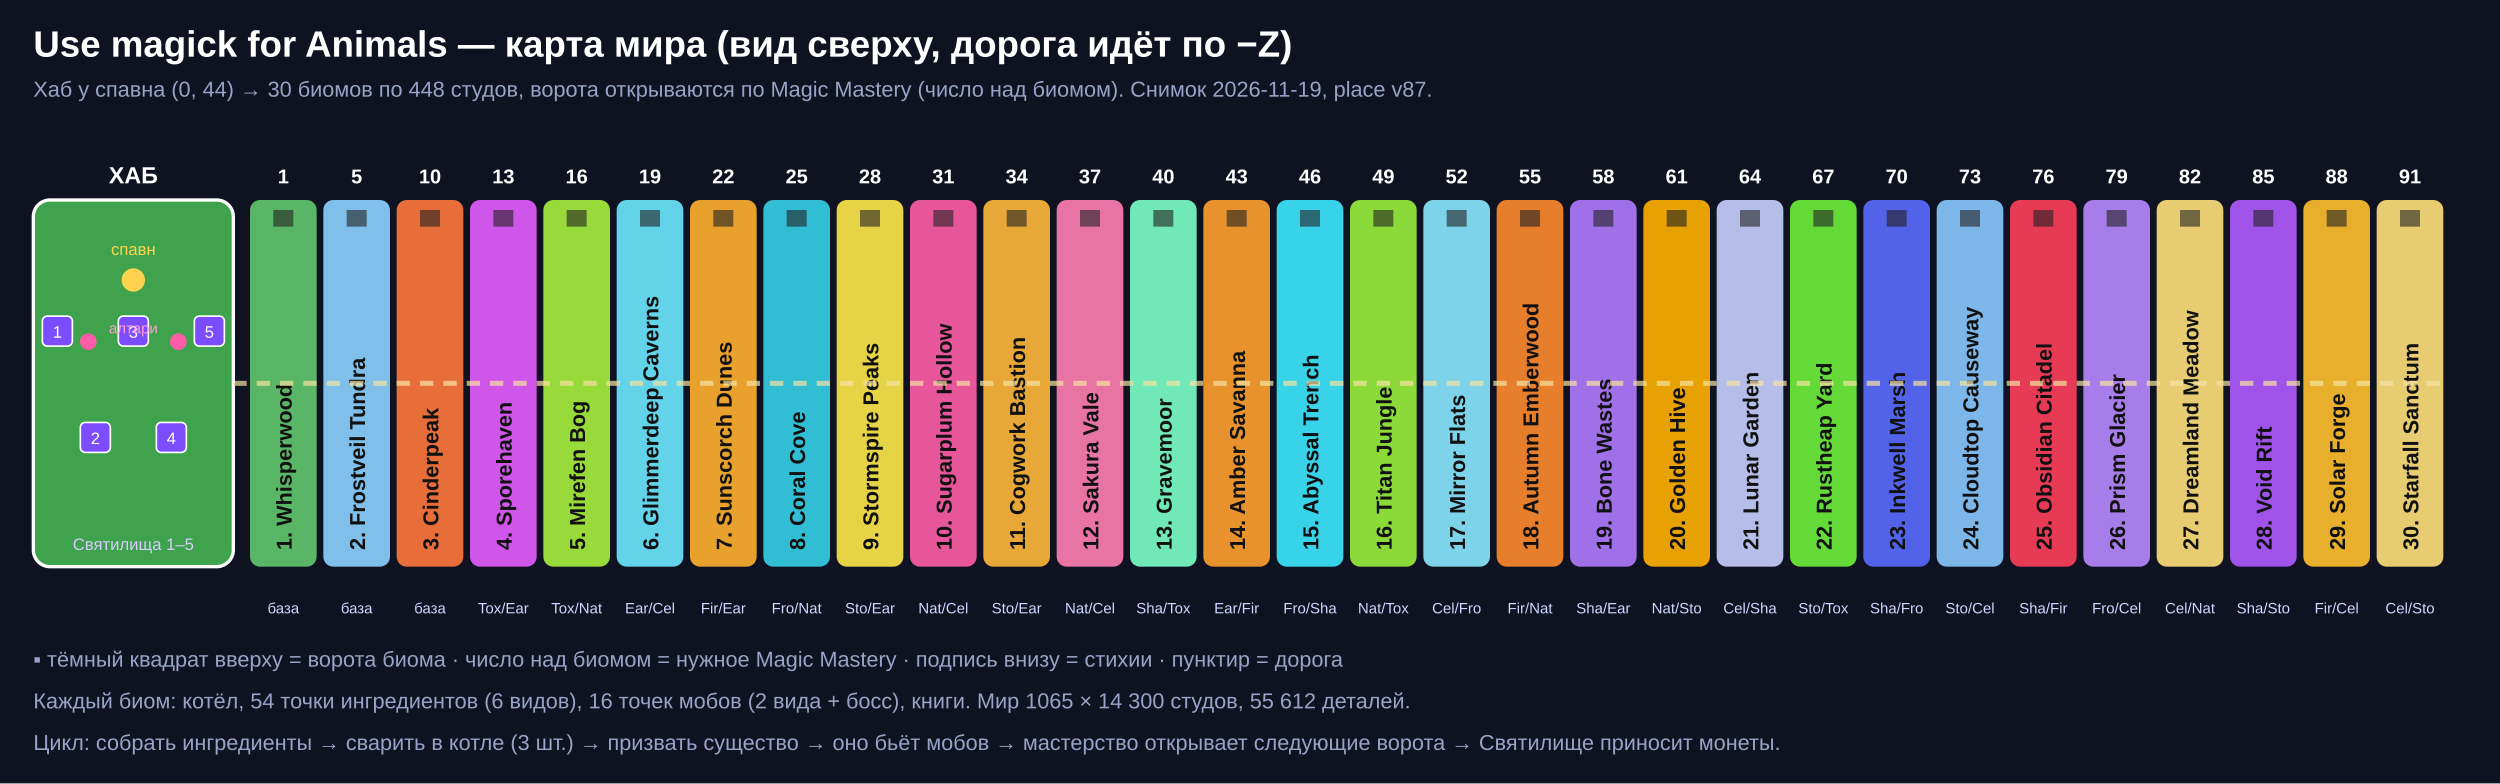
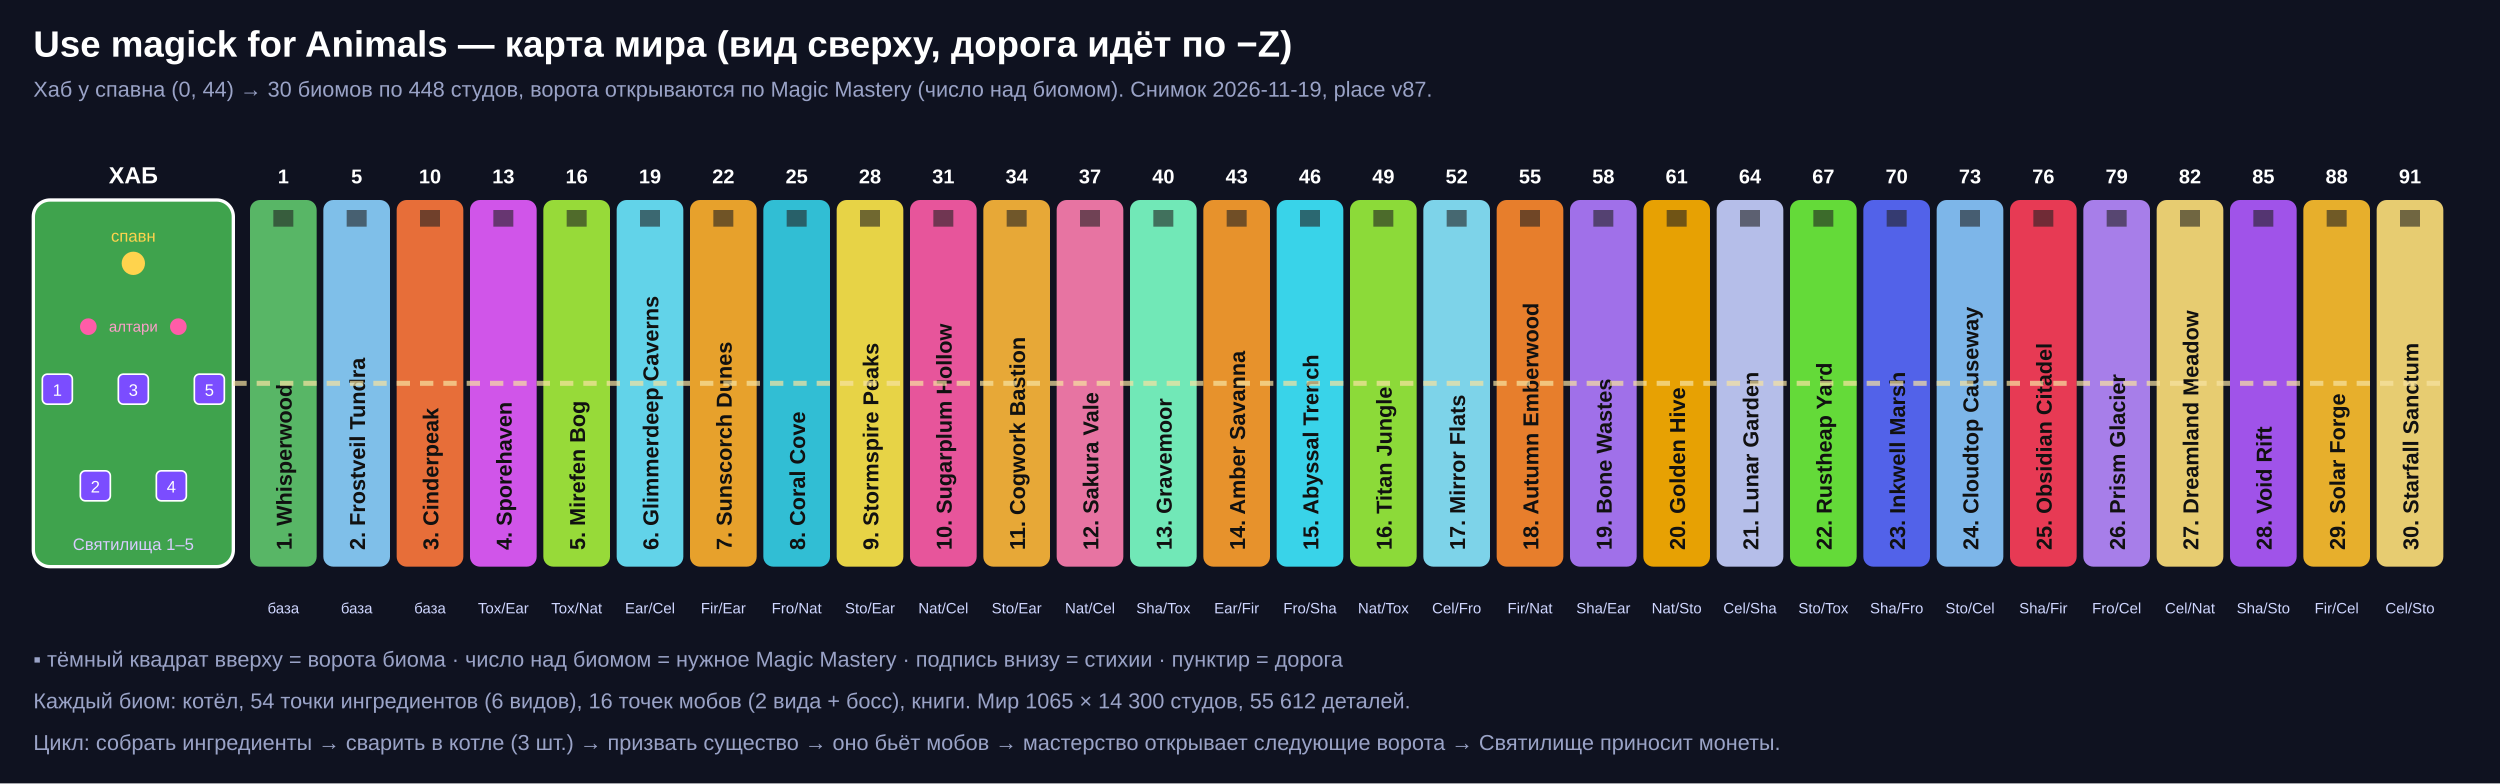
<svg xmlns="http://www.w3.org/2000/svg" viewBox="0 0 1500 470" font-family="Segoe UI, Arial, sans-serif">
  <rect width="1500" height="470" fill="#0f1220" />
  <text x="20" y="34" fill="#fff" font-size="22" font-weight="700">Use magick for Animals — карта мира (вид сверху, дорога идёт по −Z)</text>
  <text x="20" y="58" fill="#9aa3c7" font-size="13">Хаб у спавна (0, 44) → 30 биомов по 448 студов, ворота открываются по Magic Mastery (число над биомом). Снимок 2026-11-19, place v87.</text>
  <rect x="20" y="120" width="120" height="220" rx="10" fill="#3fa34d" stroke="#fff" stroke-width="2" />
  <text x="80" y="110" fill="#fff" font-size="14" text-anchor="middle" font-weight="700">ХАБ</text>
-   <rect x="25.4" y="189.65" width="18" height="18" rx="3" fill="#7b4dff" stroke="#fff" />
-   <text x="34.4" y="202.65" fill="#fff" font-size="10" text-anchor="middle">1</text>
-   <rect x="48.2" y="253.45" width="18" height="18" rx="3" fill="#7b4dff" stroke="#fff" />
-   <text x="57.2" y="266.45" fill="#fff" font-size="10" text-anchor="middle">2</text>
-   <rect x="71" y="189.65" width="18" height="18" rx="3" fill="#7b4dff" stroke="#fff" />
-   <text x="80" y="202.65" fill="#fff" font-size="10" text-anchor="middle">3</text>
-   <rect x="93.8" y="253.45" width="18" height="18" rx="3" fill="#7b4dff" stroke="#fff" />
-   <text x="102.8" y="266.45" fill="#fff" font-size="10" text-anchor="middle">4</text>
-   <rect x="116.6" y="189.65" width="18" height="18" rx="3" fill="#7b4dff" stroke="#fff" />
-   <text x="125.6" y="202.65" fill="#fff" font-size="10" text-anchor="middle">5</text>
-   <circle cx="80" cy="168" r="7" fill="#ffd34d" />
-   <text x="80" y="153" fill="#ffd34d" font-size="10" text-anchor="middle">спавн</text>
-   <circle cx="53" cy="205" r="5" fill="#ff5ca8" />
-   <circle cx="107" cy="205" r="5" fill="#ff5ca8" />
-   <text x="80" y="200" fill="#ff9fcb" font-size="9" text-anchor="middle">алтари</text>
+   <rect x="25.4" y="224.5" width="18" height="18" rx="3" fill="#7b4dff" stroke="#fff" />
+   <text x="34.4" y="237.5" fill="#fff" font-size="10" text-anchor="middle">1</text>
+   <rect x="48.2" y="282.5" width="18" height="18" rx="3" fill="#7b4dff" stroke="#fff" />
+   <text x="57.2" y="295.5" fill="#fff" font-size="10" text-anchor="middle">2</text>
+   <rect x="71" y="224.5" width="18" height="18" rx="3" fill="#7b4dff" stroke="#fff" />
+   <text x="80" y="237.5" fill="#fff" font-size="10" text-anchor="middle">3</text>
+   <rect x="93.8" y="282.5" width="18" height="18" rx="3" fill="#7b4dff" stroke="#fff" />
+   <text x="102.8" y="295.5" fill="#fff" font-size="10" text-anchor="middle">4</text>
+   <rect x="116.6" y="224.5" width="18" height="18" rx="3" fill="#7b4dff" stroke="#fff" />
+   <text x="125.6" y="237.5" fill="#fff" font-size="10" text-anchor="middle">5</text>
+   <circle cx="80" cy="158" r="7" fill="#ffd34d" />
+   <text x="80" y="145" fill="#ffd34d" font-size="10" text-anchor="middle">спавн</text>
+   <circle cx="53" cy="196" r="5" fill="#ff5ca8" />
+   <circle cx="107" cy="196" r="5" fill="#ff5ca8" />
+   <text x="80" y="199" fill="#ff9fcb" font-size="9" text-anchor="middle">алтари</text>
  <text x="80" y="330" fill="#d9ccff" font-size="10" text-anchor="middle">Святилища 1–5</text>
  <rect x="150" y="120" width="40" height="220" rx="6" fill="#60C86E" opacity="0.9" />
  <text x="170" y="110" fill="#fff" font-size="12" text-anchor="middle" font-weight="700">1</text>
  <text transform="translate(175,330) rotate(-90)" fill="#111" font-size="13" font-weight="700">1. Whisperwood</text>
  <rect x="164" y="126" width="12" height="10" fill="#222" opacity="0.6" />
  <text x="170" y="368" fill="#cfd6ff" font-size="9" text-anchor="middle">база</text>
  <rect x="194" y="120" width="40" height="220" rx="6" fill="#8CD2FF" opacity="0.9" />
  <text x="214" y="110" fill="#fff" font-size="12" text-anchor="middle" font-weight="700">5</text>
  <text transform="translate(219,330) rotate(-90)" fill="#111" font-size="13" font-weight="700">2. Frostveil Tundra</text>
  <rect x="208" y="126" width="12" height="10" fill="#222" opacity="0.6" />
  <text x="214" y="368" fill="#cfd6ff" font-size="9" text-anchor="middle">база</text>
  <rect x="238" y="120" width="40" height="220" rx="6" fill="#FF783C" opacity="0.9" />
  <text x="258" y="110" fill="#fff" font-size="12" text-anchor="middle" font-weight="700">10</text>
  <text transform="translate(263,330) rotate(-90)" fill="#111" font-size="13" font-weight="700">3. Cinderpeak</text>
  <rect x="252" y="126" width="12" height="10" fill="#222" opacity="0.6" />
  <text x="258" y="368" fill="#cfd6ff" font-size="9" text-anchor="middle">база</text>
  <rect x="282" y="120" width="40" height="220" rx="6" fill="#E65CFF" opacity="0.9" />
  <text x="302" y="110" fill="#fff" font-size="12" text-anchor="middle" font-weight="700">13</text>
  <text transform="translate(307,330) rotate(-90)" fill="#111" font-size="13" font-weight="700">4. Sporehaven</text>
  <rect x="296" y="126" width="12" height="10" fill="#222" opacity="0.6" />
  <text x="302" y="368" fill="#cfd6ff" font-size="9" text-anchor="middle">Tox/Ear</text>
  <rect x="326" y="120" width="40" height="220" rx="6" fill="#A6F03C" opacity="0.9" />
  <text x="346" y="110" fill="#fff" font-size="12" text-anchor="middle" font-weight="700">16</text>
  <text transform="translate(351,330) rotate(-90)" fill="#111" font-size="13" font-weight="700">5. Mirefen Bog</text>
  <rect x="340" y="126" width="12" height="10" fill="#222" opacity="0.6" />
  <text x="346" y="368" fill="#cfd6ff" font-size="9" text-anchor="middle">Tox/Nat</text>
  <rect x="370" y="120" width="40" height="220" rx="6" fill="#6CE8FF" opacity="0.9" />
  <text x="390" y="110" fill="#fff" font-size="12" text-anchor="middle" font-weight="700">19</text>
  <text transform="translate(395,330) rotate(-90)" fill="#111" font-size="13" font-weight="700">6. Glimmerdeep Caverns</text>
  <rect x="384" y="126" width="12" height="10" fill="#222" opacity="0.6" />
  <text x="390" y="368" fill="#cfd6ff" font-size="9" text-anchor="middle">Ear/Cel</text>
  <rect x="414" y="120" width="40" height="220" rx="6" fill="#FFB02E" opacity="0.9" />
  <text x="434" y="110" fill="#fff" font-size="12" text-anchor="middle" font-weight="700">22</text>
  <text transform="translate(439,330) rotate(-90)" fill="#111" font-size="13" font-weight="700">7. Sunscorch Dunes</text>
  <rect x="428" y="126" width="12" height="10" fill="#222" opacity="0.6" />
  <text x="434" y="368" fill="#cfd6ff" font-size="9" text-anchor="middle">Fir/Ear</text>
  <rect x="458" y="120" width="40" height="220" rx="6" fill="#35D0E8" opacity="0.9" />
  <text x="478" y="110" fill="#fff" font-size="12" text-anchor="middle" font-weight="700">25</text>
  <text transform="translate(483,330) rotate(-90)" fill="#111" font-size="13" font-weight="700">8. Coral Cove</text>
  <rect x="472" y="126" width="12" height="10" fill="#222" opacity="0.6" />
  <text x="478" y="368" fill="#cfd6ff" font-size="9" text-anchor="middle">Fro/Nat</text>
  <rect x="502" y="120" width="40" height="220" rx="6" fill="#FFE84A" opacity="0.9" />
  <text x="522" y="110" fill="#fff" font-size="12" text-anchor="middle" font-weight="700">28</text>
  <text transform="translate(527,330) rotate(-90)" fill="#111" font-size="13" font-weight="700">9. Stormspire Peaks</text>
  <rect x="516" y="126" width="12" height="10" fill="#222" opacity="0.6" />
  <text x="522" y="368" fill="#cfd6ff" font-size="9" text-anchor="middle">Sto/Ear</text>
  <rect x="546" y="120" width="40" height="220" rx="6" fill="#FF5CA8" opacity="0.9" />
  <text x="566" y="110" fill="#fff" font-size="12" text-anchor="middle" font-weight="700">31</text>
  <text transform="translate(571,330) rotate(-90)" fill="#111" font-size="13" font-weight="700">10. Sugarplum Hollow</text>
  <rect x="560" y="126" width="12" height="10" fill="#222" opacity="0.6" />
  <text x="566" y="368" fill="#cfd6ff" font-size="9" text-anchor="middle">Nat/Cel</text>
  <rect x="590" y="120" width="40" height="220" rx="6" fill="#FFB83A" opacity="0.9" />
  <text x="610" y="110" fill="#fff" font-size="12" text-anchor="middle" font-weight="700">34</text>
  <text transform="translate(615,330) rotate(-90)" fill="#111" font-size="13" font-weight="700">11. Cogwork Bastion</text>
  <rect x="604" y="126" width="12" height="10" fill="#222" opacity="0.6" />
  <text x="610" y="368" fill="#cfd6ff" font-size="9" text-anchor="middle">Sto/Ear</text>
  <rect x="634" y="120" width="40" height="220" rx="6" fill="#FF7EB0" opacity="0.9" />
  <text x="654" y="110" fill="#fff" font-size="12" text-anchor="middle" font-weight="700">37</text>
  <text transform="translate(659,330) rotate(-90)" fill="#111" font-size="13" font-weight="700">12. Sakura Vale</text>
  <rect x="648" y="126" width="12" height="10" fill="#222" opacity="0.6" />
  <text x="654" y="368" fill="#cfd6ff" font-size="9" text-anchor="middle">Nat/Cel</text>
  <rect x="678" y="120" width="40" height="220" rx="6" fill="#7CFFC8" opacity="0.9" />
  <text x="698" y="110" fill="#fff" font-size="12" text-anchor="middle" font-weight="700">40</text>
  <text transform="translate(703,330) rotate(-90)" fill="#111" font-size="13" font-weight="700">13. Gravemoor</text>
  <rect x="692" y="126" width="12" height="10" fill="#222" opacity="0.6" />
  <text x="698" y="368" fill="#cfd6ff" font-size="9" text-anchor="middle">Sha/Tox</text>
  <rect x="722" y="120" width="40" height="220" rx="6" fill="#FFA02E" opacity="0.9" />
  <text x="742" y="110" fill="#fff" font-size="12" text-anchor="middle" font-weight="700">43</text>
  <text transform="translate(747,330) rotate(-90)" fill="#111" font-size="13" font-weight="700">14. Amber Savanna</text>
  <rect x="736" y="126" width="12" height="10" fill="#222" opacity="0.6" />
  <text x="742" y="368" fill="#cfd6ff" font-size="9" text-anchor="middle">Ear/Fir</text>
  <rect x="766" y="120" width="40" height="220" rx="6" fill="#3EE8FF" opacity="0.9" />
  <text x="786" y="110" fill="#fff" font-size="12" text-anchor="middle" font-weight="700">46</text>
  <text transform="translate(791,330) rotate(-90)" fill="#111" font-size="13" font-weight="700">15. Abyssal Trench</text>
  <rect x="780" y="126" width="12" height="10" fill="#222" opacity="0.6" />
  <text x="786" y="368" fill="#cfd6ff" font-size="9" text-anchor="middle">Fro/Sha</text>
  <rect x="810" y="120" width="40" height="220" rx="6" fill="#9AF03C" opacity="0.9" />
  <text x="830" y="110" fill="#fff" font-size="12" text-anchor="middle" font-weight="700">49</text>
  <text transform="translate(835,330) rotate(-90)" fill="#111" font-size="13" font-weight="700">16. Titan Jungle</text>
  <rect x="824" y="126" width="12" height="10" fill="#222" opacity="0.6" />
  <text x="830" y="368" fill="#cfd6ff" font-size="9" text-anchor="middle">Nat/Tox</text>
  <rect x="854" y="120" width="40" height="220" rx="6" fill="#8AE8FF" opacity="0.9" />
  <text x="874" y="110" fill="#fff" font-size="12" text-anchor="middle" font-weight="700">52</text>
  <text transform="translate(879,330) rotate(-90)" fill="#111" font-size="13" font-weight="700">17. Mirror Flats</text>
  <rect x="868" y="126" width="12" height="10" fill="#222" opacity="0.6" />
  <text x="874" y="368" fill="#cfd6ff" font-size="9" text-anchor="middle">Cel/Fro</text>
  <rect x="898" y="120" width="40" height="220" rx="6" fill="#FF8A2E" opacity="0.9" />
  <text x="918" y="110" fill="#fff" font-size="12" text-anchor="middle" font-weight="700">55</text>
  <text transform="translate(923,330) rotate(-90)" fill="#111" font-size="13" font-weight="700">18. Autumn Emberwood</text>
  <rect x="912" y="126" width="12" height="10" fill="#222" opacity="0.6" />
  <text x="918" y="368" fill="#cfd6ff" font-size="9" text-anchor="middle">Fir/Nat</text>
  <rect x="942" y="120" width="40" height="220" rx="6" fill="#B07AFF" opacity="0.9" />
  <text x="962" y="110" fill="#fff" font-size="12" text-anchor="middle" font-weight="700">58</text>
  <text transform="translate(967,330) rotate(-90)" fill="#111" font-size="13" font-weight="700">19. Bone Wastes</text>
  <rect x="956" y="126" width="12" height="10" fill="#222" opacity="0.6" />
  <text x="962" y="368" fill="#cfd6ff" font-size="9" text-anchor="middle">Sha/Ear</text>
  <rect x="986" y="120" width="40" height="220" rx="6" fill="#FFB000" opacity="0.9" />
  <text x="1006" y="110" fill="#fff" font-size="12" text-anchor="middle" font-weight="700">61</text>
  <text transform="translate(1011,330) rotate(-90)" fill="#111" font-size="13" font-weight="700">20. Golden Hive</text>
  <rect x="1000" y="126" width="12" height="10" fill="#222" opacity="0.6" />
  <text x="1006" y="368" fill="#cfd6ff" font-size="9" text-anchor="middle">Nat/Sto</text>
  <rect x="1030" y="120" width="40" height="220" rx="6" fill="#C8D0FF" opacity="0.9" />
  <text x="1050" y="110" fill="#fff" font-size="12" text-anchor="middle" font-weight="700">64</text>
  <text transform="translate(1055,330) rotate(-90)" fill="#111" font-size="13" font-weight="700">21. Lunar Garden</text>
  <rect x="1044" y="126" width="12" height="10" fill="#222" opacity="0.6" />
  <text x="1050" y="368" fill="#cfd6ff" font-size="9" text-anchor="middle">Cel/Sha</text>
  <rect x="1074" y="120" width="40" height="220" rx="6" fill="#6EF03C" opacity="0.9" />
  <text x="1094" y="110" fill="#fff" font-size="12" text-anchor="middle" font-weight="700">67</text>
  <text transform="translate(1099,330) rotate(-90)" fill="#111" font-size="13" font-weight="700">22. Rustheap Yard</text>
  <rect x="1088" y="126" width="12" height="10" fill="#222" opacity="0.6" />
  <text x="1094" y="368" fill="#cfd6ff" font-size="9" text-anchor="middle">Sto/Tox</text>
  <rect x="1118" y="120" width="40" height="220" rx="6" fill="#5A6AFF" opacity="0.9" />
  <text x="1138" y="110" fill="#fff" font-size="12" text-anchor="middle" font-weight="700">70</text>
  <text transform="translate(1143,330) rotate(-90)" fill="#111" font-size="13" font-weight="700">23. Inkwell Marsh</text>
  <rect x="1132" y="126" width="12" height="10" fill="#222" opacity="0.6" />
  <text x="1138" y="368" fill="#cfd6ff" font-size="9" text-anchor="middle">Sha/Fro</text>
  <rect x="1162" y="120" width="40" height="220" rx="6" fill="#8AC8FF" opacity="0.9" />
  <text x="1182" y="110" fill="#fff" font-size="12" text-anchor="middle" font-weight="700">73</text>
  <text transform="translate(1187,330) rotate(-90)" fill="#111" font-size="13" font-weight="700">24. Cloudtop Causeway</text>
  <rect x="1176" y="126" width="12" height="10" fill="#222" opacity="0.6" />
  <text x="1182" y="368" fill="#cfd6ff" font-size="9" text-anchor="middle">Sto/Cel</text>
  <rect x="1206" y="120" width="40" height="220" rx="6" fill="#FF3E5A" opacity="0.9" />
  <text x="1226" y="110" fill="#fff" font-size="12" text-anchor="middle" font-weight="700">76</text>
  <text transform="translate(1231,330) rotate(-90)" fill="#111" font-size="13" font-weight="700">25. Obsidian Citadel</text>
  <rect x="1220" y="126" width="12" height="10" fill="#222" opacity="0.6" />
  <text x="1226" y="368" fill="#cfd6ff" font-size="9" text-anchor="middle">Sha/Fir</text>
  <rect x="1250" y="120" width="40" height="220" rx="6" fill="#B88AFF" opacity="0.9" />
  <text x="1270" y="110" fill="#fff" font-size="12" text-anchor="middle" font-weight="700">79</text>
  <text transform="translate(1275,330) rotate(-90)" fill="#111" font-size="13" font-weight="700">26. Prism Glacier</text>
  <rect x="1264" y="126" width="12" height="10" fill="#222" opacity="0.6" />
  <text x="1270" y="368" fill="#cfd6ff" font-size="9" text-anchor="middle">Fro/Cel</text>
  <rect x="1294" y="120" width="40" height="220" rx="6" fill="#FFE07A" opacity="0.9" />
  <text x="1314" y="110" fill="#fff" font-size="12" text-anchor="middle" font-weight="700">82</text>
  <text transform="translate(1319,330) rotate(-90)" fill="#111" font-size="13" font-weight="700">27. Dreamland Meadow</text>
  <rect x="1308" y="126" width="12" height="10" fill="#222" opacity="0.6" />
  <text x="1314" y="368" fill="#cfd6ff" font-size="9" text-anchor="middle">Cel/Nat</text>
  <rect x="1338" y="120" width="40" height="220" rx="6" fill="#B05AFF" opacity="0.9" />
  <text x="1358" y="110" fill="#fff" font-size="12" text-anchor="middle" font-weight="700">85</text>
  <text transform="translate(1363,330) rotate(-90)" fill="#111" font-size="13" font-weight="700">28. Void Rift</text>
  <rect x="1352" y="126" width="12" height="10" fill="#222" opacity="0.6" />
  <text x="1358" y="368" fill="#cfd6ff" font-size="9" text-anchor="middle">Sha/Sto</text>
  <rect x="1382" y="120" width="40" height="220" rx="6" fill="#FFC02E" opacity="0.9" />
  <text x="1402" y="110" fill="#fff" font-size="12" text-anchor="middle" font-weight="700">88</text>
  <text transform="translate(1407,330) rotate(-90)" fill="#111" font-size="13" font-weight="700">29. Solar Forge</text>
  <rect x="1396" y="126" width="12" height="10" fill="#222" opacity="0.6" />
  <text x="1402" y="368" fill="#cfd6ff" font-size="9" text-anchor="middle">Fir/Cel</text>
  <rect x="1426" y="120" width="40" height="220" rx="6" fill="#FFE07A" opacity="0.9" />
  <text x="1446" y="110" fill="#fff" font-size="12" text-anchor="middle" font-weight="700">91</text>
  <text transform="translate(1451,330) rotate(-90)" fill="#111" font-size="13" font-weight="700">30. Starfall Sanctum</text>
  <rect x="1440" y="126" width="12" height="10" fill="#222" opacity="0.6" />
  <text x="1446" y="368" fill="#cfd6ff" font-size="9" text-anchor="middle">Cel/Sto</text>
  <line x1="140" y1="230" x2="1470" y2="230" stroke="#f7e3a1" stroke-width="3" stroke-dasharray="8 6" opacity="0.7" />
  <text x="20" y="400" fill="#9aa3c7" font-size="13">▪ тёмный квадрат вверху = ворота биома · число над биомом = нужное Magic Mastery · подпись внизу = стихии · пунктир = дорога</text>
  <text x="20" y="425" fill="#9aa3c7" font-size="13">Каждый биом: котёл, 54 точки ингредиентов (6 видов), 16 точек мобов (2 вида + босс), книги. Мир 1065 × 14 300 студов, 55 612 деталей.</text>
  <text x="20" y="450" fill="#9aa3c7" font-size="13">Цикл: собрать ингредиенты → сварить в котле (3 шт.) → призвать существо → оно бьёт мобов → мастерство открывает следующие ворота → Святилище приносит монеты.</text>
</svg>
